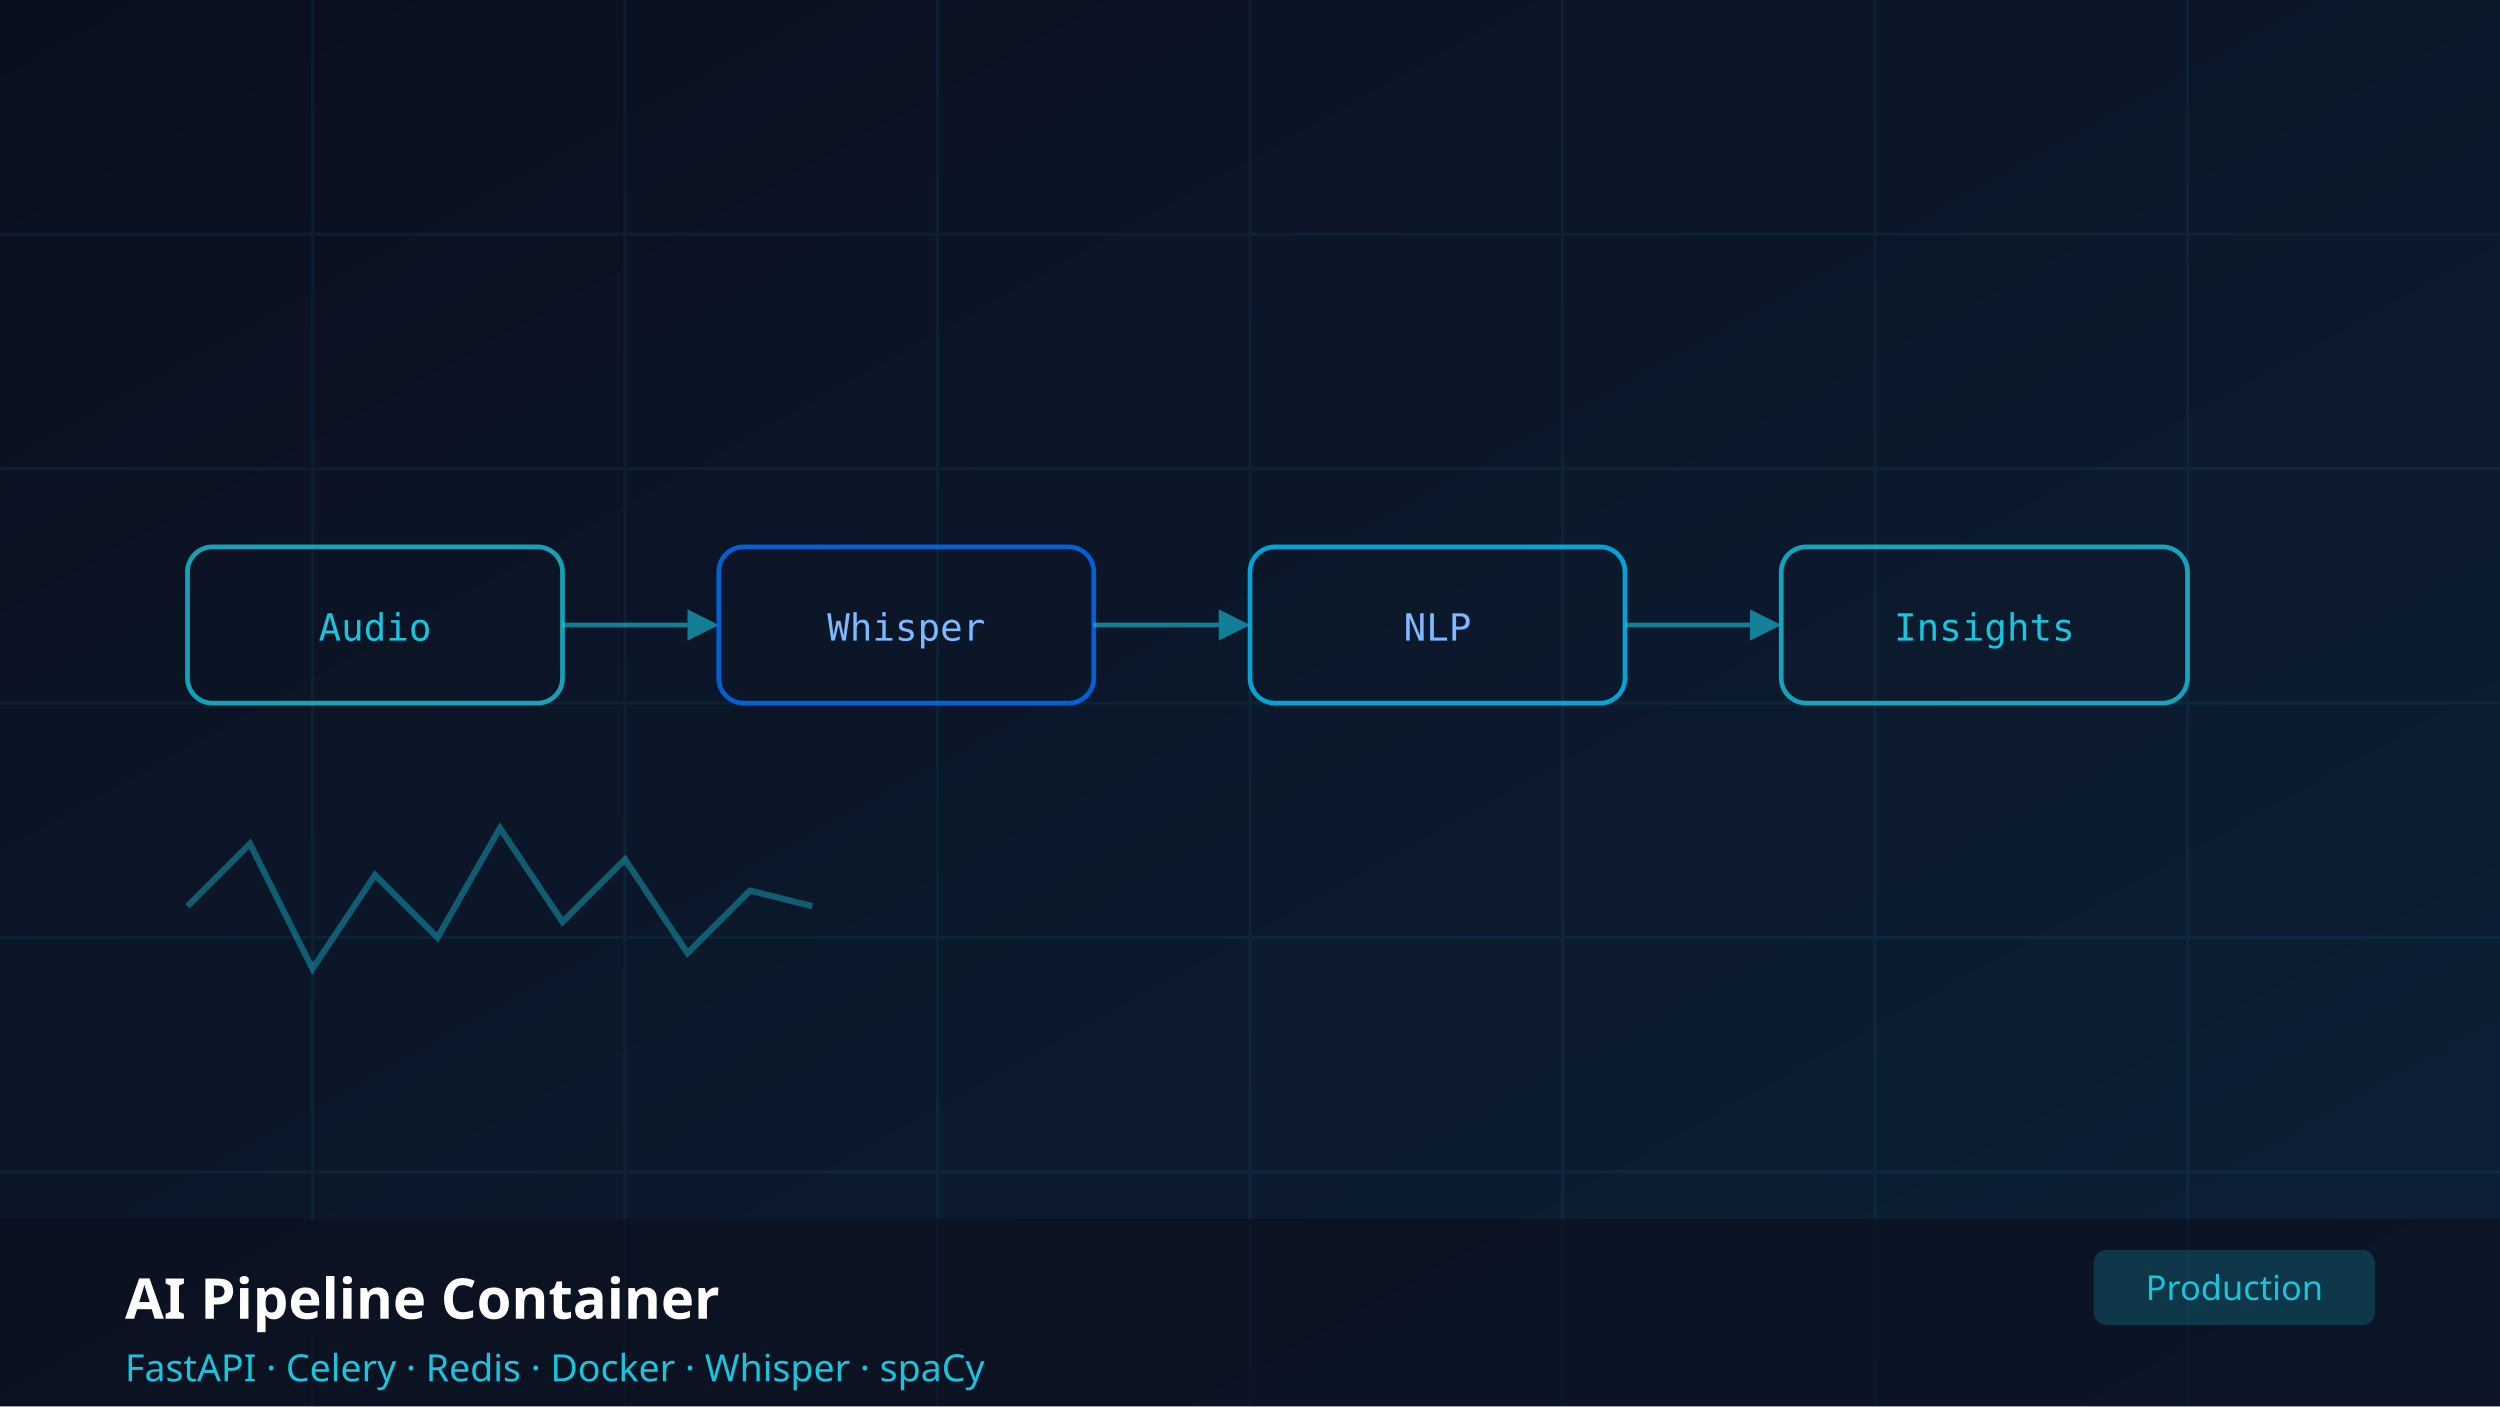
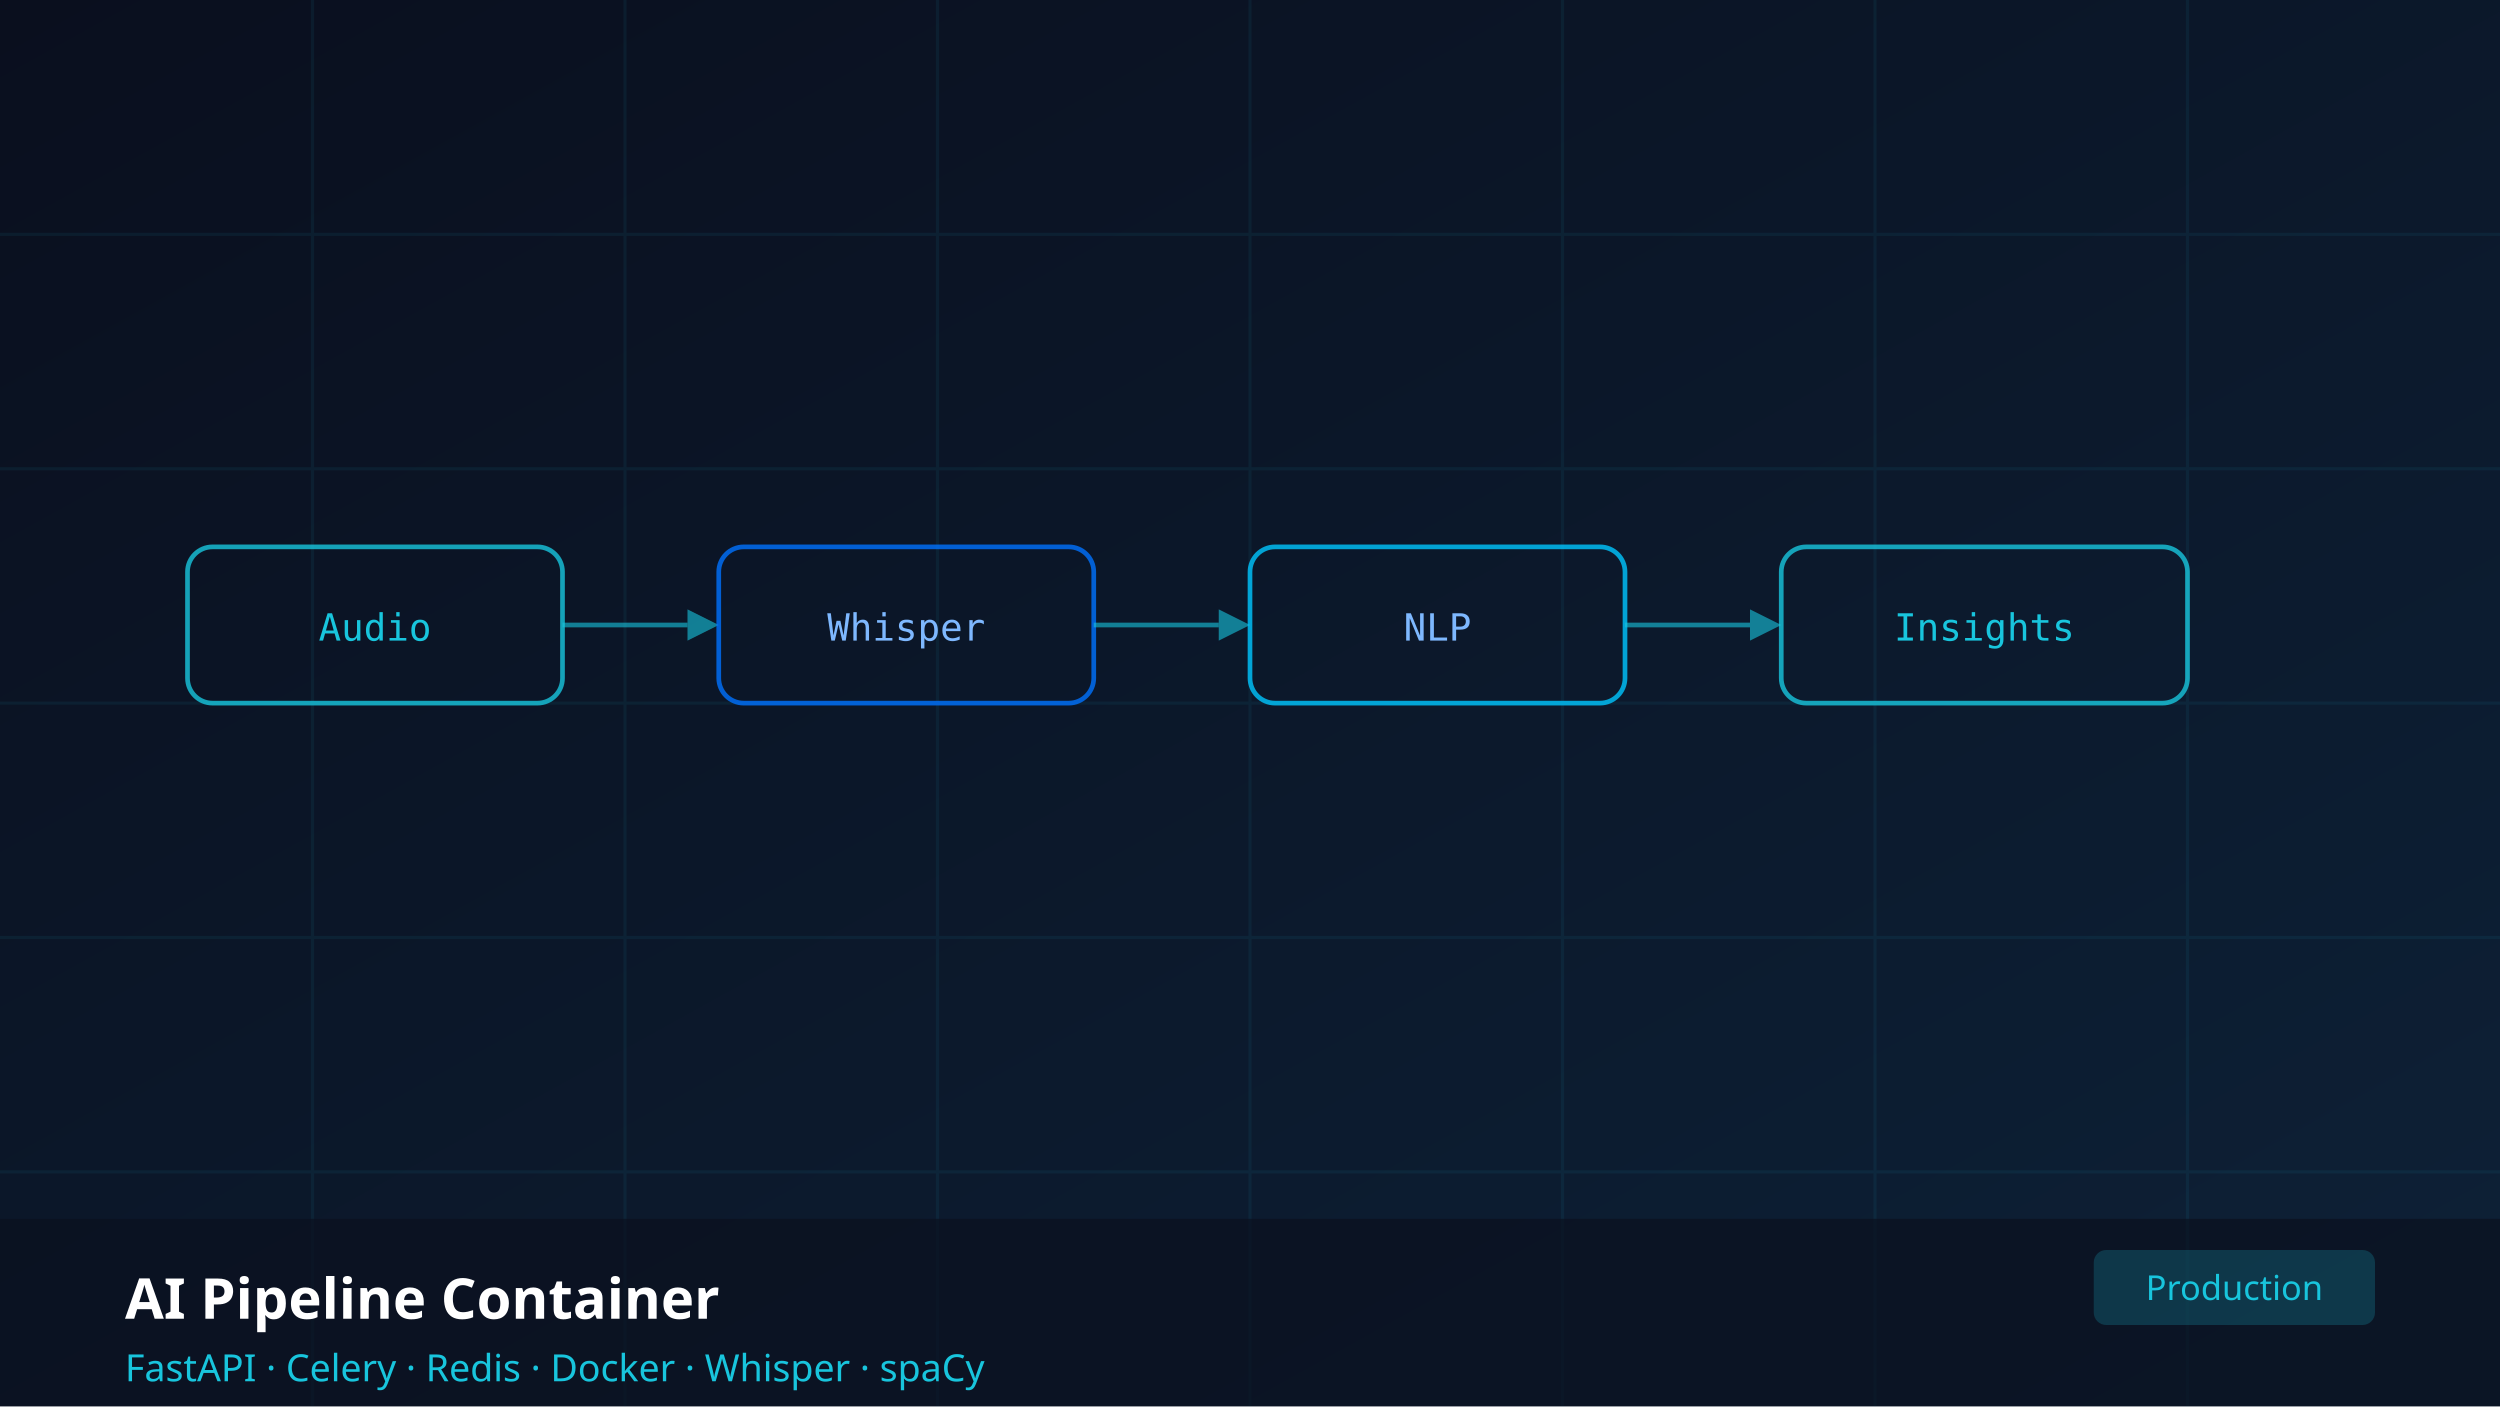
<svg xmlns="http://www.w3.org/2000/svg" viewBox="0 0 800 450" width="800" height="450">
  <defs>
    <linearGradient id="bg" x1="0%" y1="0%" x2="100%" y2="100%">
      <stop offset="0%" style="stop-color:#0a0f1e" />
      <stop offset="100%" style="stop-color:#0d2137" />
    </linearGradient>
    <linearGradient id="accent" x1="0%" y1="0%" x2="100%" y2="0%">
      <stop offset="0%" style="stop-color:#00c6ff" />
      <stop offset="100%" style="stop-color:#0072ff" />
    </linearGradient>
  </defs>
  <rect width="800" height="450" fill="url(#bg)" />
  <g opacity="0.07" stroke="#18C5DD" stroke-width="1">
    <line x1="0" y1="75" x2="800" y2="75" />
    <line x1="0" y1="150" x2="800" y2="150" />
    <line x1="0" y1="225" x2="800" y2="225" />
    <line x1="0" y1="300" x2="800" y2="300" />
    <line x1="0" y1="375" x2="800" y2="375" />
    <line x1="100" y1="0" x2="100" y2="450" />
    <line x1="200" y1="0" x2="200" y2="450" />
    <line x1="300" y1="0" x2="300" y2="450" />
    <line x1="400" y1="0" x2="400" y2="450" />
    <line x1="500" y1="0" x2="500" y2="450" />
    <line x1="600" y1="0" x2="600" y2="450" />
    <line x1="700" y1="0" x2="700" y2="450" />
  </g>
  <rect x="60" y="175" width="120" height="50" rx="8" fill="none" stroke="#18C5DD" stroke-width="1.5" opacity="0.8" />
  <text x="120" y="205" text-anchor="middle" fill="#18C5DD" font-size="12" font-family="monospace">Audio</text>
  <line x1="180" y1="200" x2="220" y2="200" stroke="#18C5DD" stroke-width="1.5" opacity="0.6" />
  <polygon points="220,195 230,200 220,205" fill="#18C5DD" opacity="0.6" />
  <rect x="230" y="175" width="120" height="50" rx="8" fill="none" stroke="#0072ff" stroke-width="1.5" opacity="0.8" />
  <text x="290" y="205" text-anchor="middle" fill="#7eb8ff" font-size="12" font-family="monospace">Whisper</text>
  <line x1="350" y1="200" x2="390" y2="200" stroke="#18C5DD" stroke-width="1.5" opacity="0.6" />
  <polygon points="390,195 400,200 390,205" fill="#18C5DD" opacity="0.6" />
  <rect x="400" y="175" width="120" height="50" rx="8" fill="none" stroke="#00c6ff" stroke-width="1.5" opacity="0.8" />
  <text x="460" y="205" text-anchor="middle" fill="#7eb8ff" font-size="12" font-family="monospace">NLP</text>
  <line x1="520" y1="200" x2="560" y2="200" stroke="#18C5DD" stroke-width="1.5" opacity="0.6" />
  <polygon points="560,195 570,200 560,205" fill="#18C5DD" opacity="0.6" />
  <rect x="570" y="175" width="130" height="50" rx="8" fill="none" stroke="#18C5DD" stroke-width="1.5" opacity="0.8" />
  <text x="635" y="205" text-anchor="middle" fill="#18C5DD" font-size="12" font-family="monospace">Insights</text>
-   <polyline points="60,290 80,270 100,310 120,280 140,300 160,265 180,295 200,275 220,305 240,285 260,290" fill="none" stroke="#18C5DD" stroke-width="2" opacity="0.4" />
  <rect x="0" y="390" width="800" height="60" fill="#0a0f1e" opacity="0.7" />
  <text x="40" y="422" fill="white" font-size="18" font-weight="bold" font-family="sans-serif">AI Pipeline Container</text>
  <text x="40" y="442" fill="#18C5DD" font-size="12" font-family="sans-serif">FastAPI · Celery · Redis · Docker · Whisper · spaCy</text>
  <rect x="670" y="400" width="90" height="24" rx="4" fill="#18C5DD" opacity="0.2" />
  <text x="715" y="416" text-anchor="middle" fill="#18C5DD" font-size="11" font-family="sans-serif">Production</text>
</svg>
